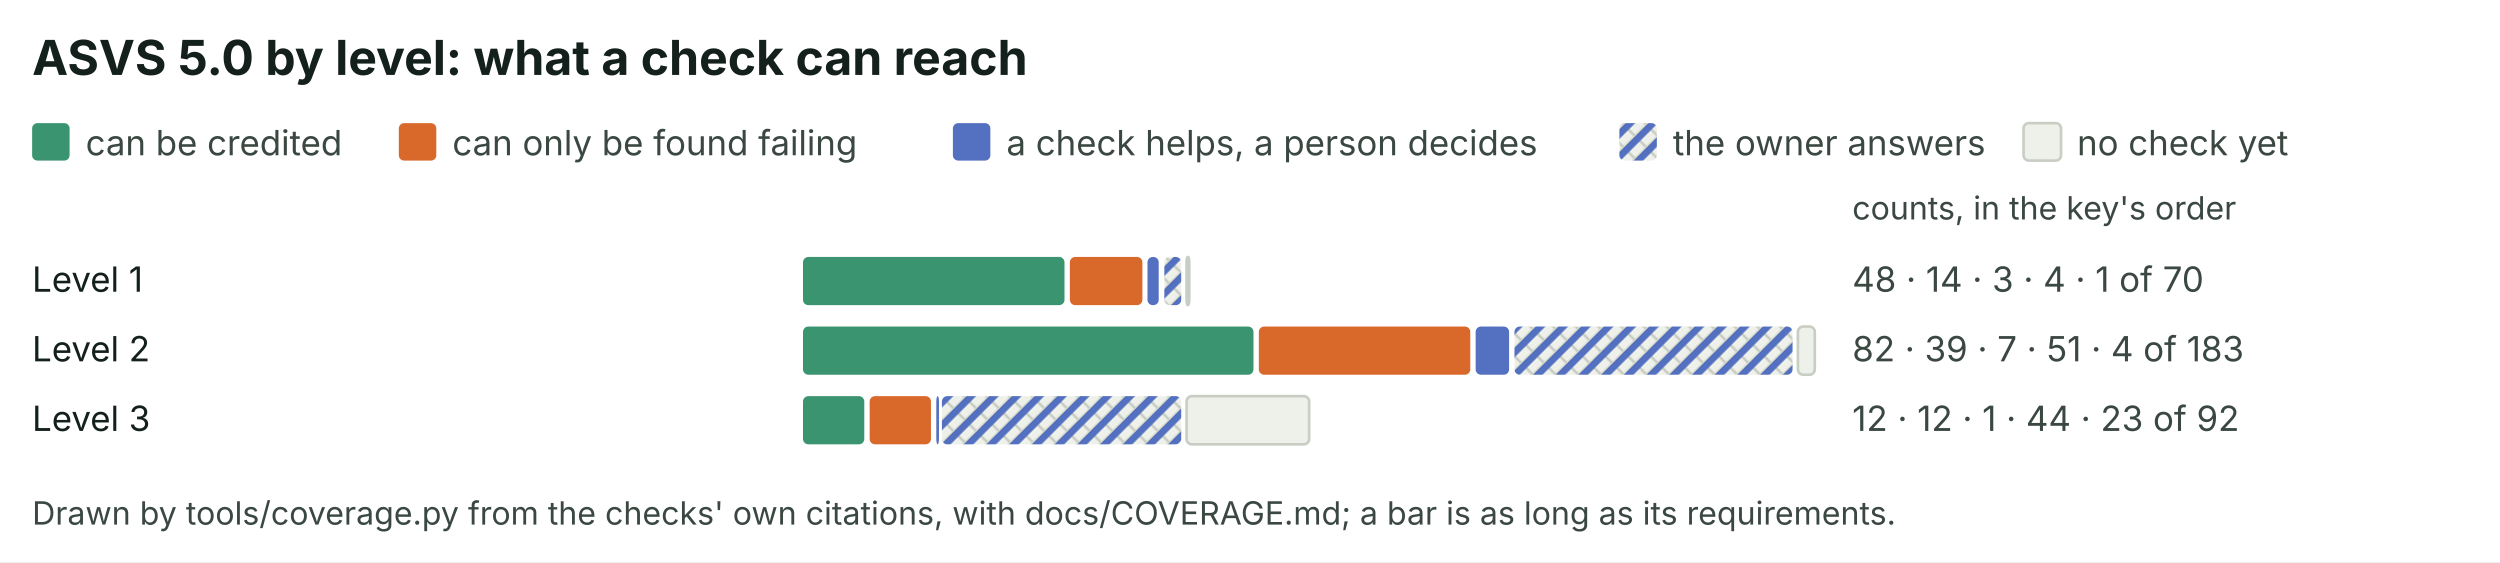
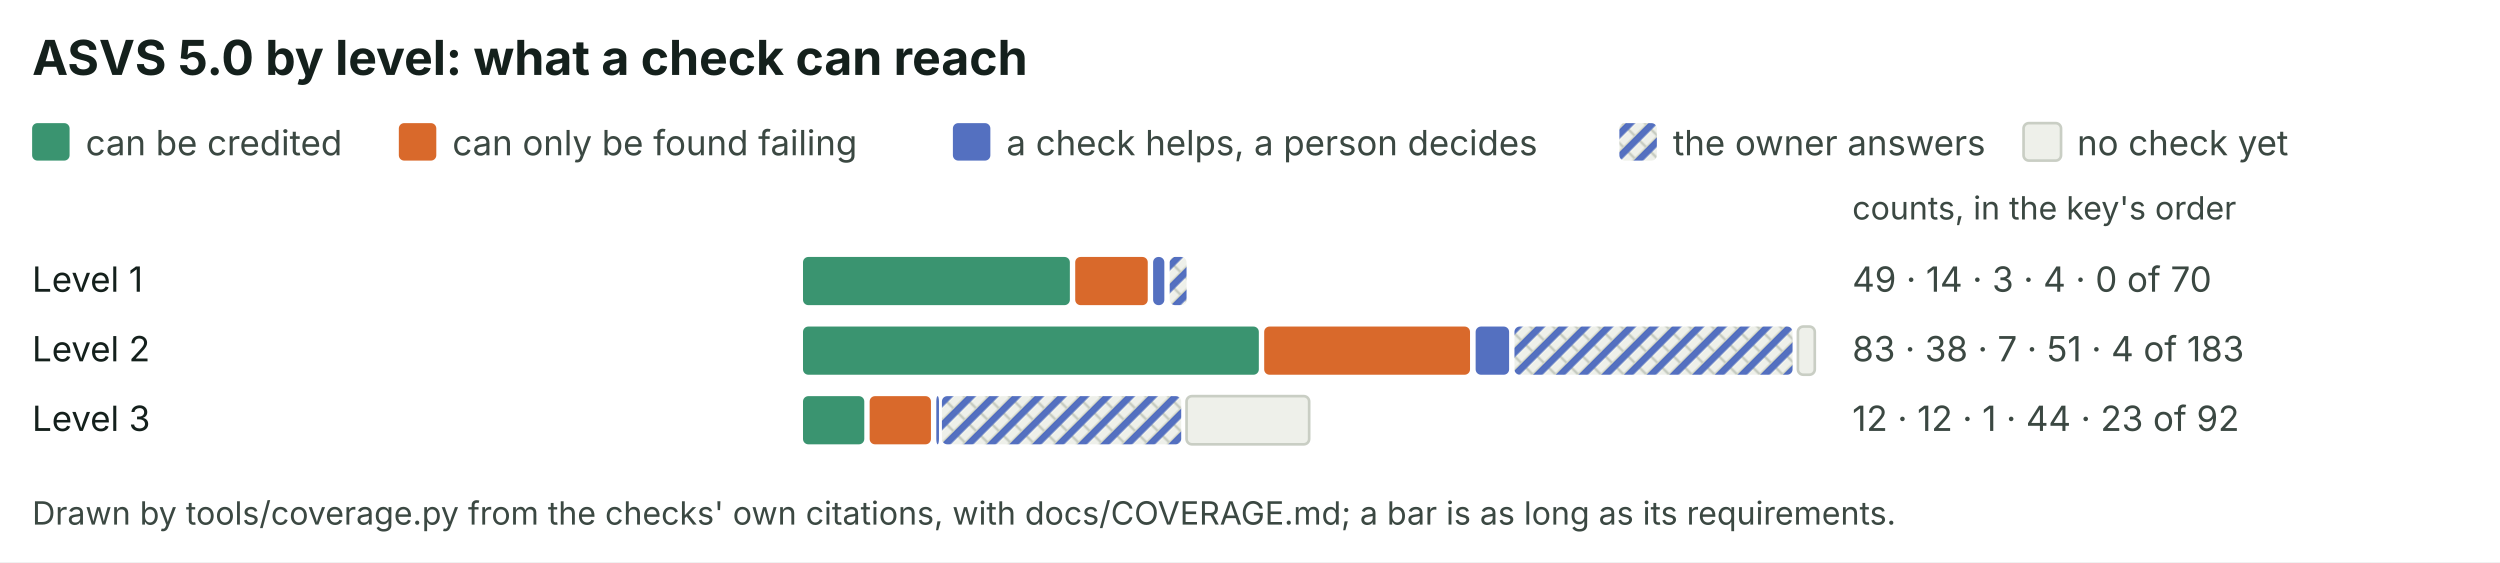
<svg xmlns="http://www.w3.org/2000/svg" viewBox="0 0 934 210" width="934" height="210" role="img" aria-labelledby="t d" font-family="Atkinson Hyperlegible, -apple-system, Segoe UI, sans-serif">
  <style>.bg{fill:#FFFFFF}.ink{fill:#14201C}.soft{fill:#3B4842}.none{fill:#EEF0EA;stroke:#C9CEC4}@media (prefers-color-scheme: dark){.bg{fill:#14201C}.ink{fill:#F3F4EF}.soft{fill:#C9CEC4}.none{fill:#182A23;stroke:#3B4842}}</style>
  <defs>
    <pattern id="owner" width="6" height="6" patternUnits="userSpaceOnUse" patternTransform="rotate(45)">
      <rect class="none" width="6" height="6" />
      <rect width="2.5" height="6" fill="#5470C0" />
    </pattern>
  </defs>
  <rect class="bg" width="934" height="210" />
  <text class="ink" x="12" y="28" font-size="18" font-weight="700">ASVS 5.0 by level: what a check can reach</text>
  <rect fill="#3A9470" x="12" y="46" width="14" height="14" rx="2" />
  <text class="soft" x="32" y="58" font-size="13">can be credited</text>
  <rect fill="#D9692B" x="149" y="46" width="14" height="14" rx="2" />
  <text class="soft" x="169" y="58" font-size="13">can only be found failing</text>
  <rect fill="#5470C0" x="356" y="46" width="14" height="14" rx="2" />
  <text class="soft" x="376" y="58" font-size="13">a check helps, a person decides</text>
  <rect fill="url(#owner)" x="605" y="46" width="14" height="14" rx="2" />
  <text class="soft" x="625" y="58" font-size="13">the owner answers</text>
  <rect class="none" x="756" y="46" width="14" height="14" rx="2" />
  <text class="soft" x="776" y="58" font-size="13">no check yet</text>
  <text class="soft" x="692" y="82" font-size="12">counts, in the key's order</text>
  <text class="ink" x="12" y="109" font-size="13">Level 1</text>
-   <rect fill="#3A9470" x="300.0" y="96" width="97.7" height="18" rx="2" />
-   <rect fill="#D9692B" x="399.7" y="96" width="27.1" height="18" rx="2" />
-   <rect fill="#5470C0" x="428.7" y="96" width="4.2" height="18" rx="2" />
-   <rect fill="url(#owner)" x="435.0" y="96" width="6.3" height="18" rx="2" />
-   <rect class="none" x="443.3" y="96" width="1.0" height="18" rx="2" />
-   <text class="soft" x="692" y="109" font-size="13">48 · 14 · 3 · 4 · 1  of 70</text>
+   <rect fill="#3A9470" x="300.0" y="96" width="99.7" height="18" rx="2" />
+   <rect fill="#D9692B" x="401.7" y="96" width="27.1" height="18" rx="2" />
+   <rect fill="#5470C0" x="430.8" y="96" width="4.2" height="18" rx="2" />
+   <rect fill="url(#owner)" x="437.0" y="96" width="6.3" height="18" rx="2" />
+   <text class="soft" x="692" y="109" font-size="13">49 · 14 · 3 · 4 · 0  of 70</text>
  <text class="ink" x="12" y="135" font-size="13">Level 2</text>
-   <rect fill="#3A9470" x="300.0" y="122" width="168.3" height="18" rx="2" />
-   <rect fill="#D9692B" x="470.3" y="122" width="79.0" height="18" rx="2" />
+   <rect fill="#3A9470" x="300.0" y="122" width="170.3" height="18" rx="2" />
+   <rect fill="#D9692B" x="472.3" y="122" width="76.9" height="18" rx="2" />
  <rect fill="#5470C0" x="551.3" y="122" width="12.5" height="18" rx="2" />
  <rect fill="url(#owner)" x="565.8" y="122" width="103.9" height="18" rx="2" />
  <rect class="none" x="671.7" y="122" width="6.3" height="18" rx="2" />
-   <text class="soft" x="692" y="135" font-size="13">82 · 39 · 7 · 51 · 4  of 183</text>
+   <text class="soft" x="692" y="135" font-size="13">83 · 38 · 7 · 51 · 4  of 183</text>
  <text class="ink" x="12" y="161" font-size="13">Level 3</text>
  <rect fill="#3A9470" x="300.0" y="148" width="22.9" height="18" rx="2" />
  <rect fill="#D9692B" x="324.9" y="148" width="22.9" height="18" rx="2" />
  <rect fill="#5470C0" x="349.8" y="148" width="1.0" height="18" rx="2" />
  <rect fill="url(#owner)" x="351.9" y="148" width="89.4" height="18" rx="2" />
  <rect class="none" x="443.3" y="148" width="45.8" height="18" rx="2" />
  <text class="soft" x="692" y="161" font-size="13">12 · 12 · 1 · 44 · 23  of 92</text>
  <text class="soft" x="12" y="196" font-size="12">Drawn by tools/coverage.py from the checks' own citations, with docs/COVERAGE.md; a bar is as long as its requirements.</text>
</svg>
